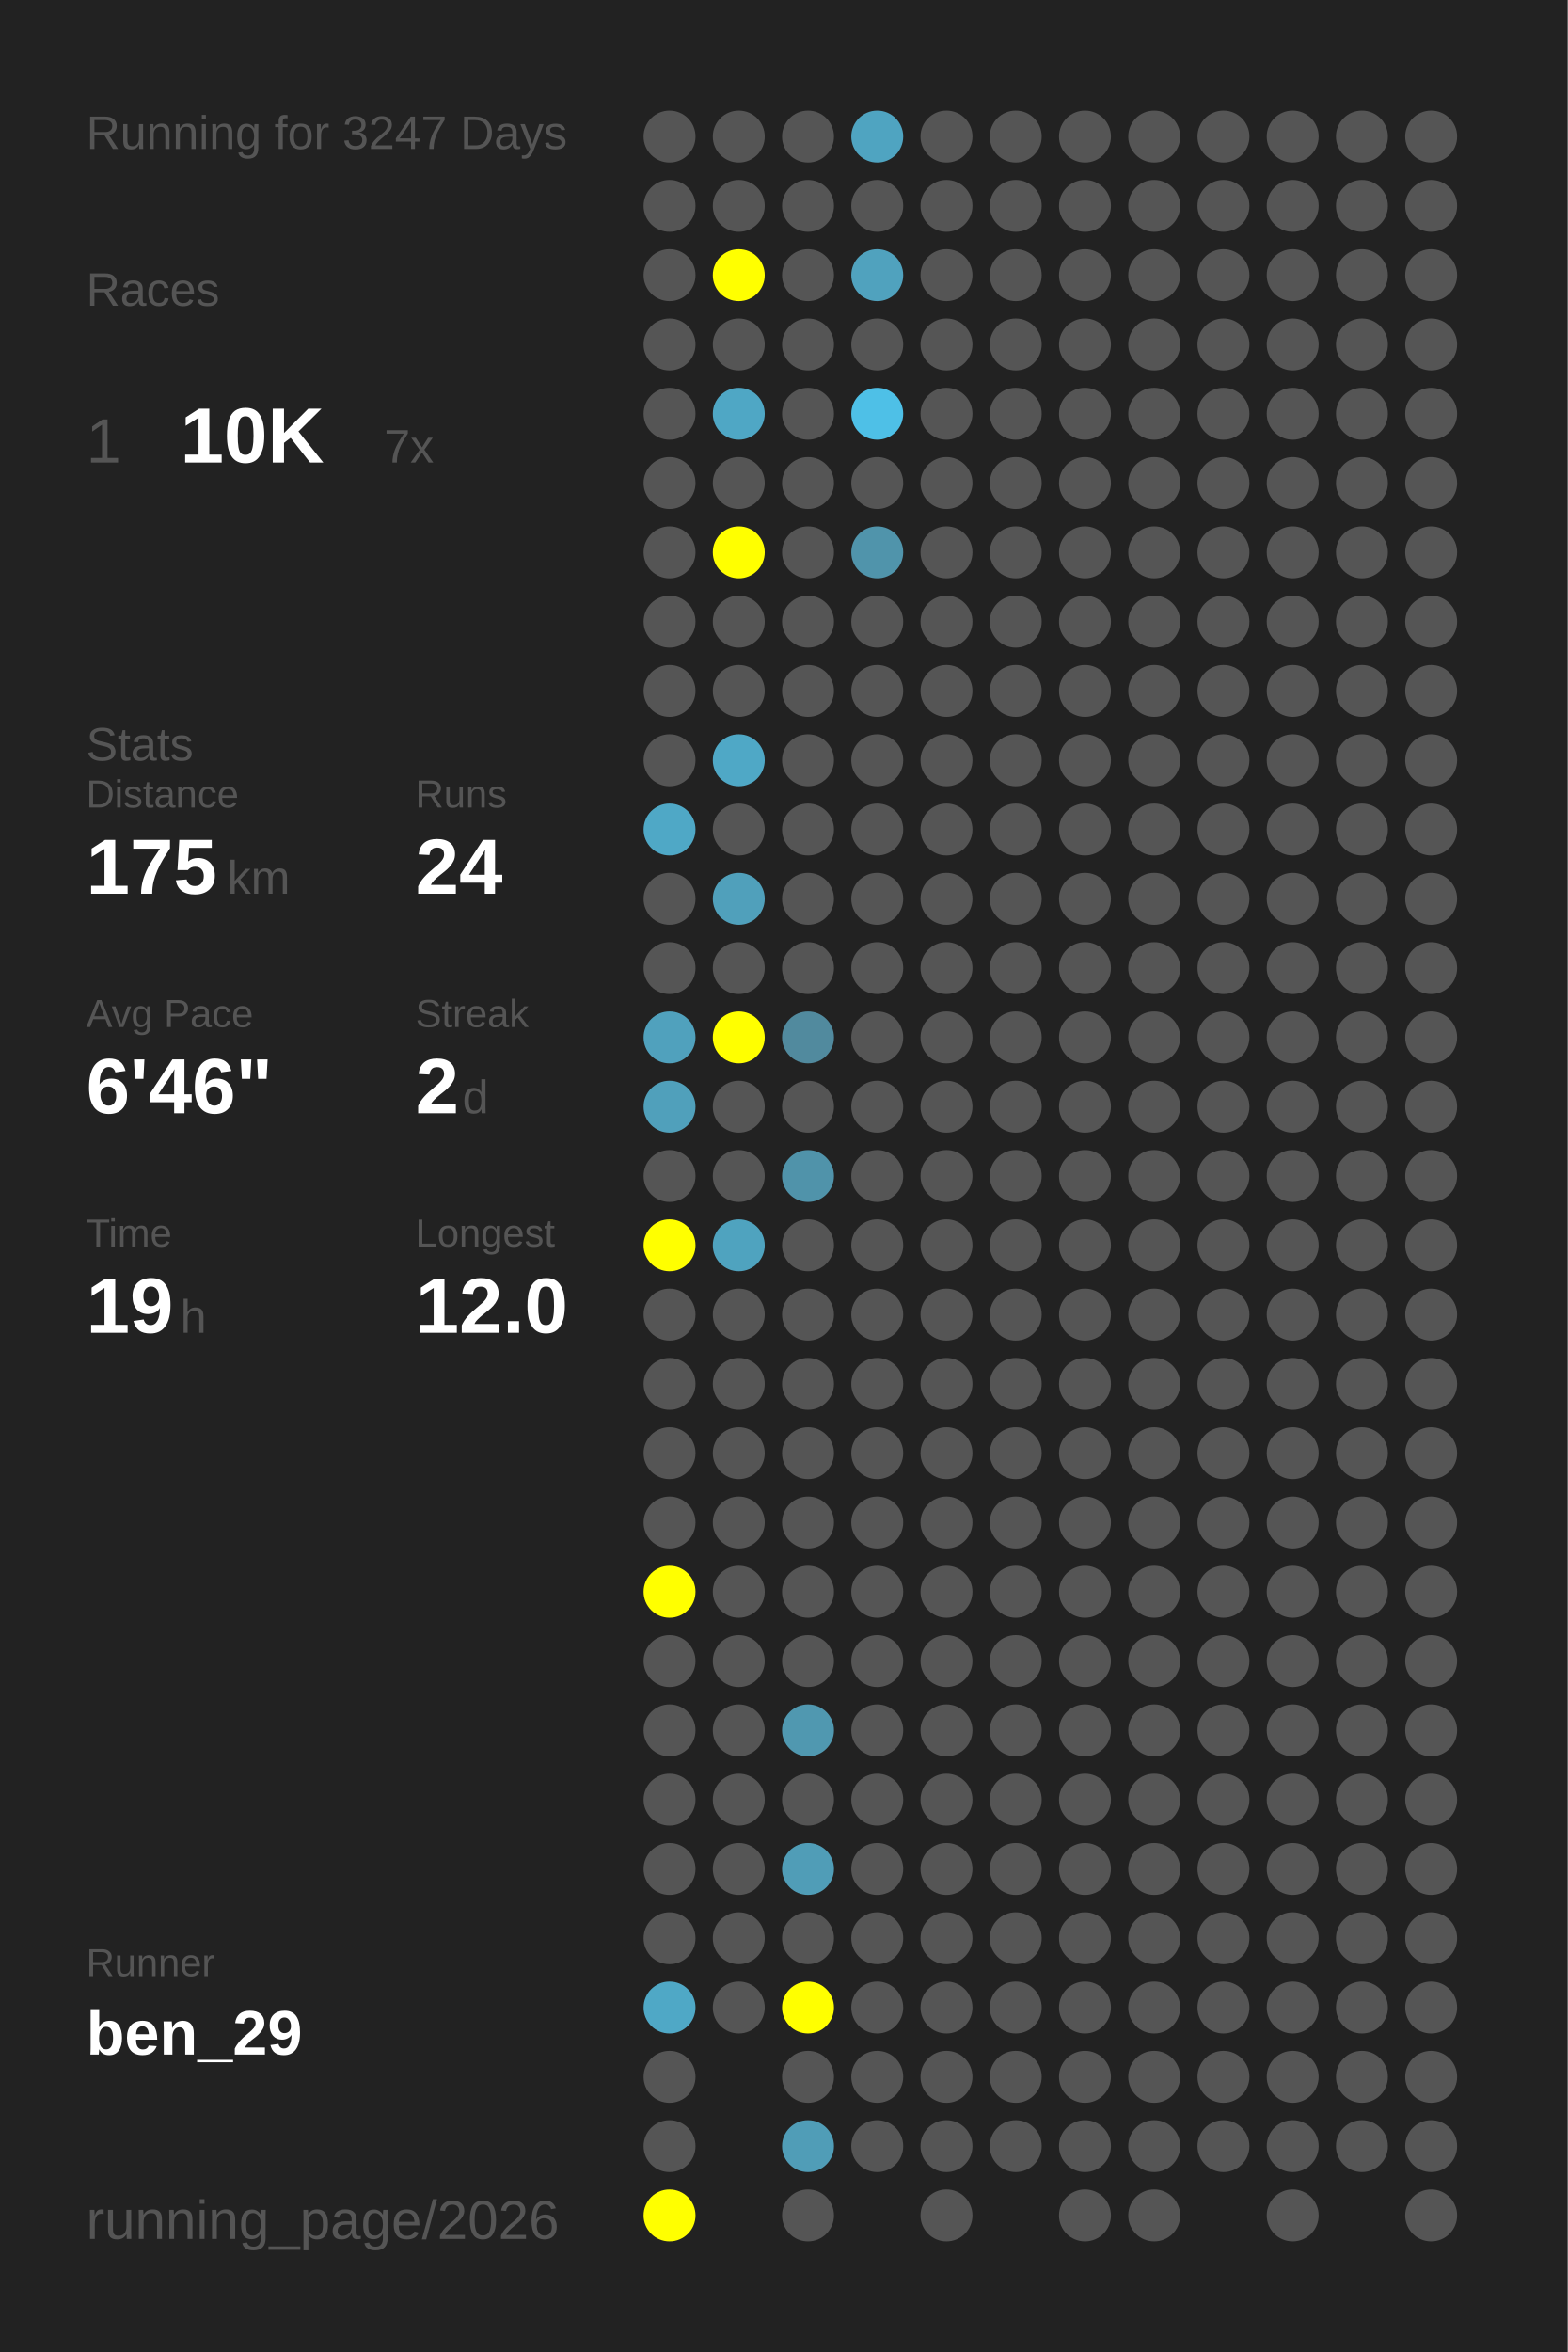
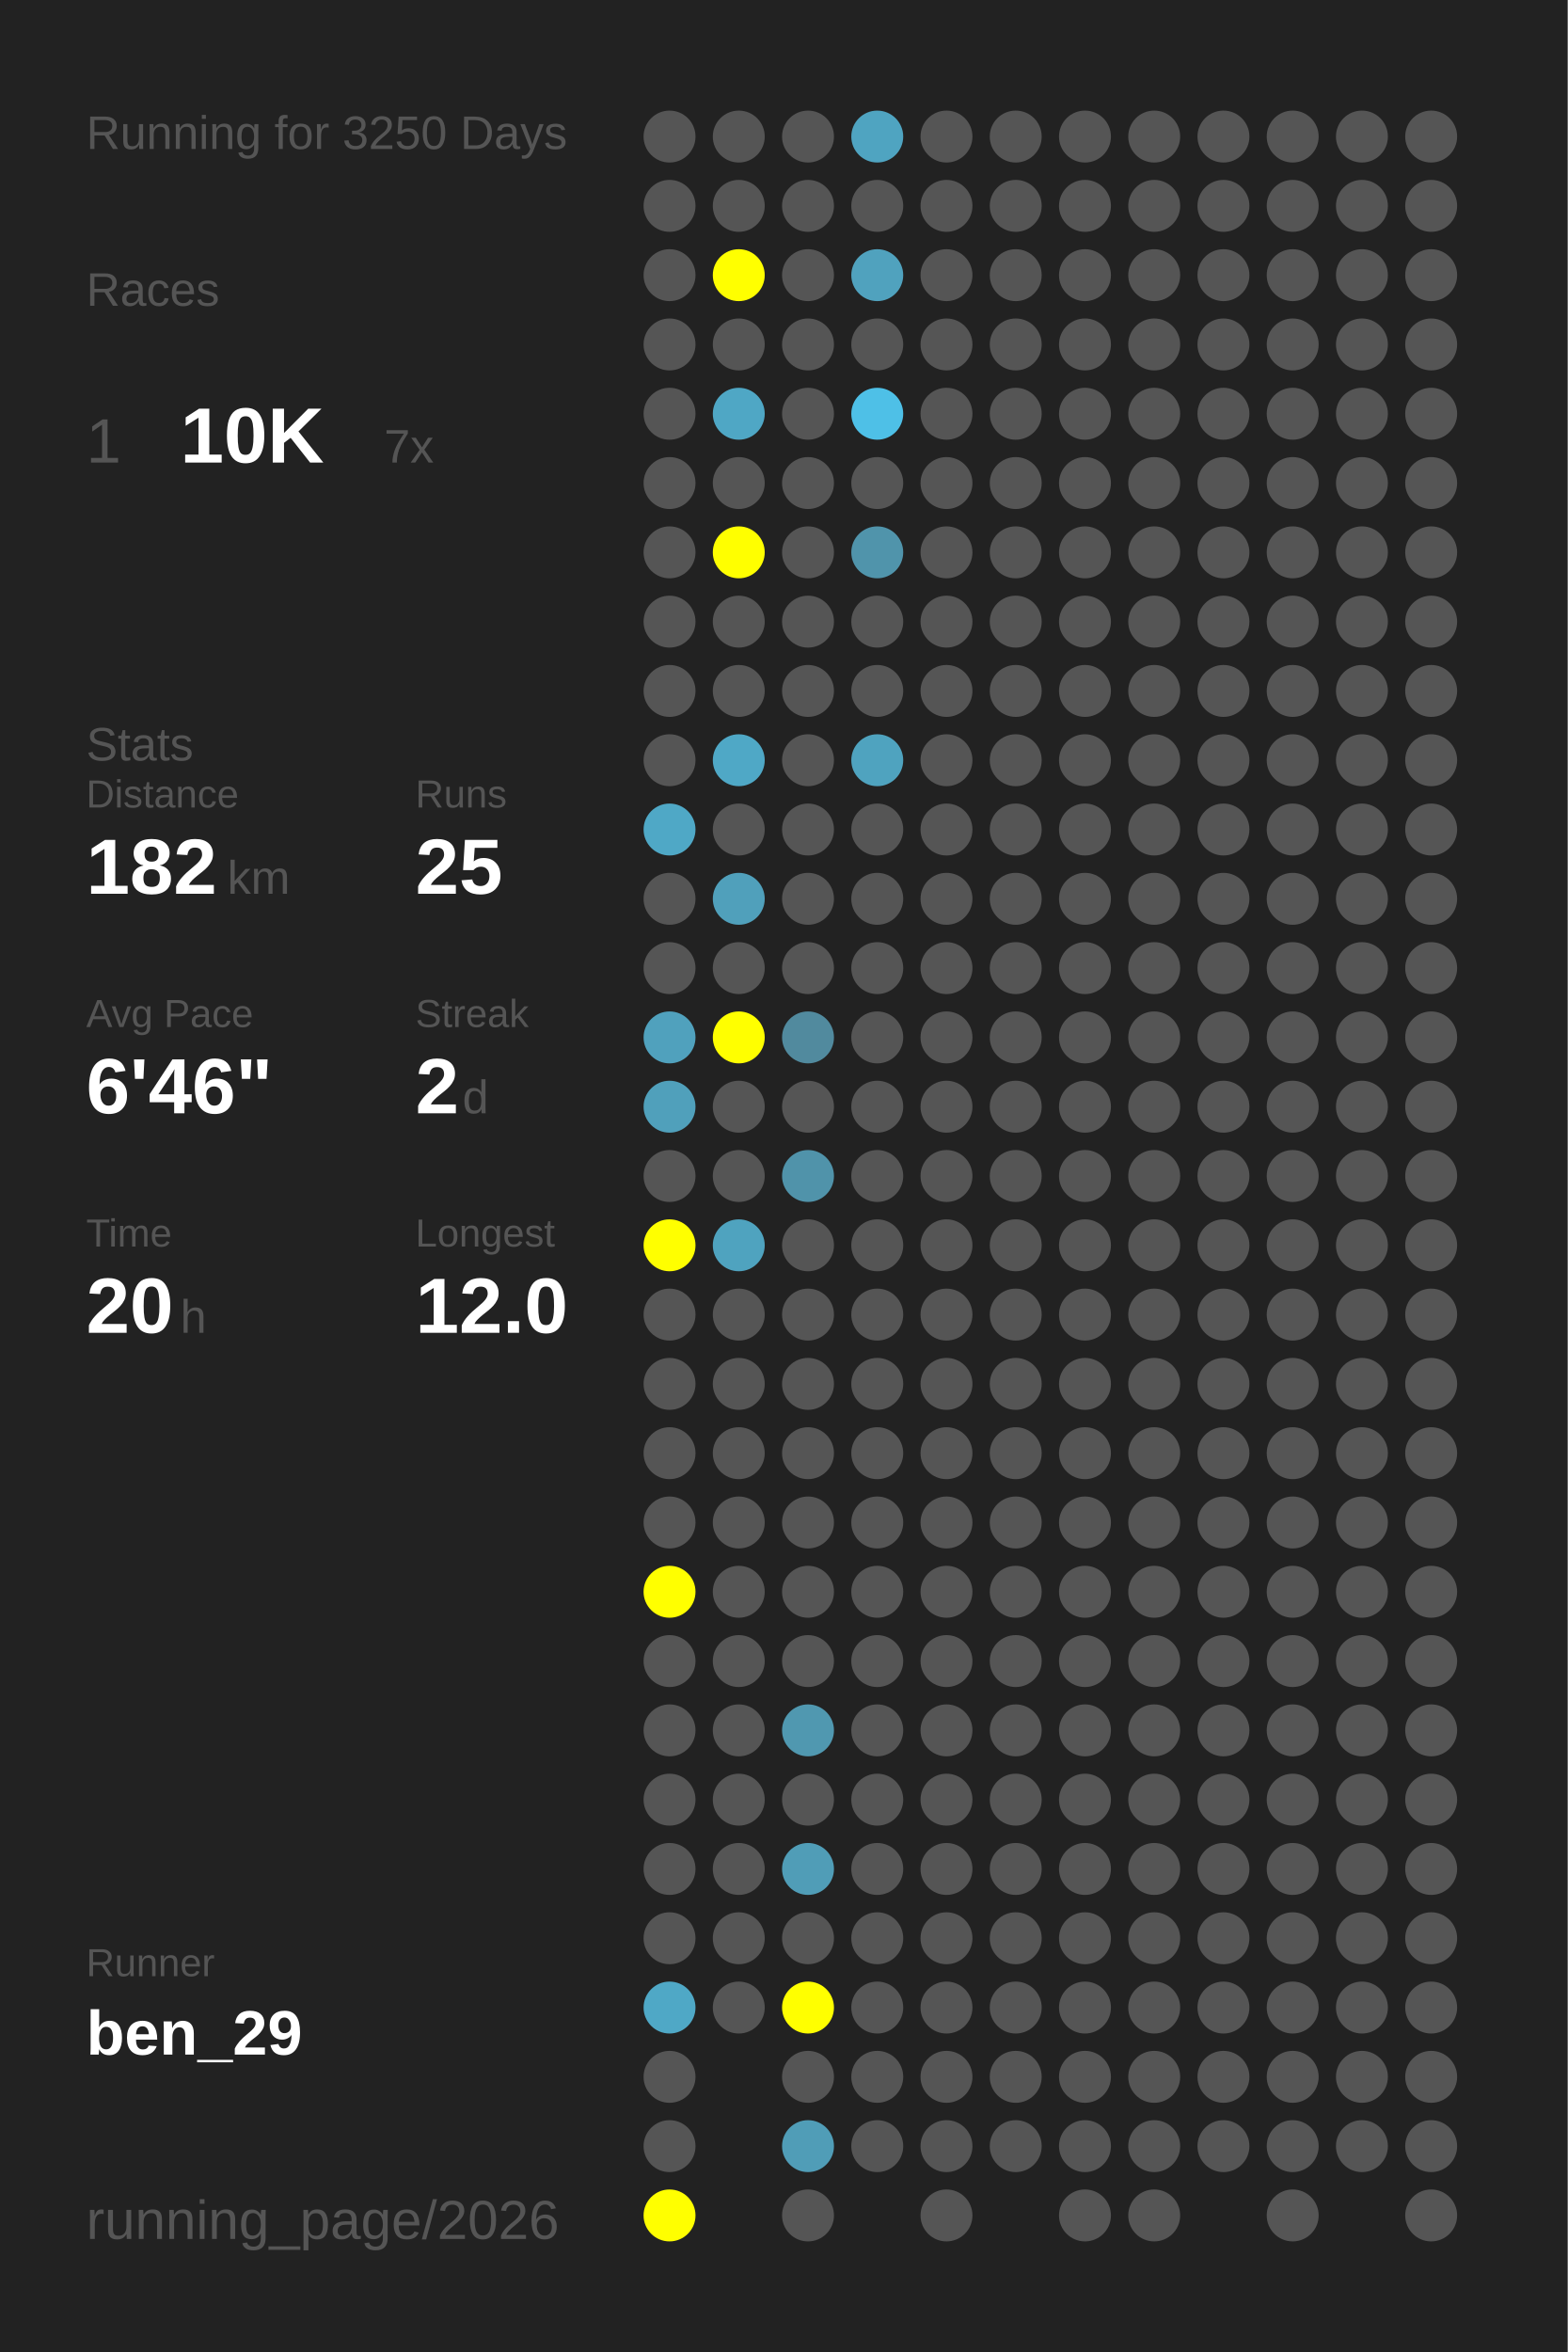
<svg xmlns="http://www.w3.org/2000/svg" baseProfile="full" height="300mm" version="1.1" viewBox="0,0,200,300" width="200mm">
  <defs />
  <rect fill="#222222" height="300" width="200" x="0" y="0" />
-   <text fill="#555555" style="font-size:6px; font-family:Arial;" x="11" y="19">Running for 3247 Days</text>
+   <text fill="#555555" style="font-size:6px; font-family:Arial;" x="11" y="19">Running for 3250 Days</text>
  <text fill="#555555" style="font-size:6px; font-family:Arial;" x="11" y="39">Races</text>
  <text fill="#555555" style="font-size:8px; font-family:Arial;" x="11" y="59">1</text>
  <text fill="#FFFFFF" style="font-size:10px; font-family:Arial; font-weight:bold;" x="23" y="59">10K</text>
  <text fill="#555555" style="font-size:6px; font-family:Arial;" x="49" y="59">7x</text>
  <text fill="#555555" style="font-size:6px; font-family:Arial;" x="11" y="97">Stats</text>
  <text fill="#555555" style="font-size:5px; font-family:Arial;" x="11" y="103">Distance</text>
-   <text fill="#FFFFFF" style="font-size:10px; font-family:Arial; font-weight:bold;" x="11" y="114">175</text>
+   <text fill="#FFFFFF" style="font-size:10px; font-family:Arial; font-weight:bold;" x="11" y="114">182</text>
  <text fill="#555555" style="font-size:6px; font-family:Arial;" x="29" y="114">km</text>
  <text fill="#555555" style="font-size:5px; font-family:Arial;" x="53" y="103">Runs</text>
-   <text fill="#FFFFFF" style="font-size:10px; font-family:Arial; font-weight:bold;" x="53" y="114">24</text>
+   <text fill="#FFFFFF" style="font-size:10px; font-family:Arial; font-weight:bold;" x="53" y="114">25</text>
  <text fill="#555555" style="font-size:5px; font-family:Arial;" x="11" y="131">Avg Pace</text>
  <text fill="#FFFFFF" style="font-size:10px; font-family:Arial; font-weight:bold;" x="11" y="142">6'46"</text>
  <text fill="#555555" style="font-size:5px; font-family:Arial;" x="53" y="131">Streak</text>
  <text fill="#FFFFFF" style="font-size:10px; font-family:Arial; font-weight:bold;" x="53" y="142">2</text>
  <text fill="#555555" style="font-size:6px; font-family:Arial;" x="59" y="142">d</text>
  <text fill="#555555" style="font-size:5px; font-family:Arial;" x="11" y="159">Time</text>
-   <text fill="#FFFFFF" style="font-size:10px; font-family:Arial; font-weight:bold;" x="11" y="170">19</text>
+   <text fill="#FFFFFF" style="font-size:10px; font-family:Arial; font-weight:bold;" x="11" y="170">20</text>
  <text fill="#555555" style="font-size:6px; font-family:Arial;" x="23" y="170">h</text>
  <text fill="#555555" style="font-size:5px; font-family:Arial;" x="53" y="159">Longest</text>
  <text fill="#FFFFFF" style="font-size:10px; font-family:Arial; font-weight:bold;" x="53" y="170">12.0</text>
  <text fill="#555555" style="font-size:5px; font-family:Arial;" x="11" y="252.065">Runner</text>
  <text fill="#FFFFFF" style="font-size:8px; font-family:Arial; font-weight:bold;" x="11" y="262.065">ben_29</text>
  <text fill="#555555" style="font-size:7px; font-family:Arial;" x="11" y="285.581">running_page/2026</text>
  <circle cx="85.417" cy="17.419" fill="#555555" r="3.312" />
  <circle cx="85.417" cy="26.258" fill="#555555" r="3.312" />
  <circle cx="85.417" cy="35.097" fill="#555555" r="3.312" />
  <circle cx="85.417" cy="43.935" fill="#555555" r="3.312" />
  <circle cx="85.417" cy="52.774" fill="#555555" r="3.312" />
  <circle cx="85.417" cy="61.613" fill="#555555" r="3.312" />
  <circle cx="85.417" cy="70.452" fill="#555555" r="3.312" />
  <circle cx="85.417" cy="79.29" fill="#555555" r="3.312" />
  <circle cx="85.417" cy="88.129" fill="#555555" r="3.312" />
  <circle cx="85.417" cy="96.968" fill="#555555" r="3.312" />
  <circle cx="85.417" cy="105.806" fill="#4fa8c6" r="3.312" />
  <circle cx="85.417" cy="114.645" fill="#555555" r="3.312" />
  <circle cx="85.417" cy="123.484" fill="#555555" r="3.312" />
  <circle cx="85.417" cy="132.323" fill="#50a1bd" r="3.312" />
  <circle cx="85.417" cy="141.161" fill="#50a0bb" r="3.312" />
  <circle cx="85.417" cy="150" fill="#555555" r="3.312" />
  <circle cx="85.417" cy="158.839" fill="#FFFF00" r="3.312" />
  <circle cx="85.417" cy="167.677" fill="#555555" r="3.312" />
  <circle cx="85.417" cy="176.516" fill="#555555" r="3.312" />
  <circle cx="85.417" cy="185.355" fill="#555555" r="3.312" />
  <circle cx="85.417" cy="194.194" fill="#555555" r="3.312" />
  <circle cx="85.417" cy="203.032" fill="#FFFF00" r="3.312" />
  <circle cx="85.417" cy="211.871" fill="#555555" r="3.312" />
  <circle cx="85.417" cy="220.71" fill="#555555" r="3.312" />
  <circle cx="85.417" cy="229.548" fill="#555555" r="3.312" />
  <circle cx="85.417" cy="238.387" fill="#555555" r="3.312" />
  <circle cx="85.417" cy="247.226" fill="#555555" r="3.312" />
  <circle cx="85.417" cy="256.065" fill="#4fa8c6" r="3.312" />
  <circle cx="85.417" cy="264.903" fill="#555555" r="3.312" />
  <circle cx="85.417" cy="273.742" fill="#555555" r="3.312" />
  <circle cx="85.417" cy="282.581" fill="#FFFF00" r="3.312" />
  <circle cx="94.25" cy="17.419" fill="#555555" r="3.312" />
  <circle cx="94.25" cy="26.258" fill="#555555" r="3.312" />
  <circle cx="94.25" cy="35.097" fill="#FFFF00" r="3.312" />
  <circle cx="94.25" cy="43.935" fill="#555555" r="3.312" />
  <circle cx="94.25" cy="52.774" fill="#4fa7c5" r="3.312" />
  <circle cx="94.25" cy="61.613" fill="#555555" r="3.312" />
  <circle cx="94.25" cy="70.452" fill="#FFFF00" r="3.312" />
  <circle cx="94.25" cy="79.29" fill="#555555" r="3.312" />
  <circle cx="94.25" cy="88.129" fill="#555555" r="3.312" />
  <circle cx="94.25" cy="96.968" fill="#4fa8c6" r="3.312" />
  <circle cx="94.25" cy="105.806" fill="#555555" r="3.312" />
  <circle cx="94.25" cy="114.645" fill="#50a0bb" r="3.312" />
  <circle cx="94.25" cy="123.484" fill="#555555" r="3.312" />
  <circle cx="94.25" cy="132.323" fill="#FFFF00" r="3.312" />
  <circle cx="94.25" cy="141.161" fill="#555555" r="3.312" />
  <circle cx="94.25" cy="150" fill="#555555" r="3.312" />
  <circle cx="94.25" cy="158.839" fill="#4fa3bf" r="3.312" />
  <circle cx="94.25" cy="167.677" fill="#555555" r="3.312" />
  <circle cx="94.25" cy="176.516" fill="#555555" r="3.312" />
  <circle cx="94.25" cy="185.355" fill="#555555" r="3.312" />
  <circle cx="94.25" cy="194.194" fill="#555555" r="3.312" />
  <circle cx="94.25" cy="203.032" fill="#555555" r="3.312" />
  <circle cx="94.25" cy="211.871" fill="#555555" r="3.312" />
  <circle cx="94.25" cy="220.71" fill="#555555" r="3.312" />
  <circle cx="94.25" cy="229.548" fill="#555555" r="3.312" />
  <circle cx="94.25" cy="238.387" fill="#555555" r="3.312" />
  <circle cx="94.25" cy="247.226" fill="#555555" r="3.312" />
  <circle cx="94.25" cy="256.065" fill="#555555" r="3.312" />
  <circle cx="103.083" cy="17.419" fill="#555555" r="3.312" />
  <circle cx="103.083" cy="26.258" fill="#555555" r="3.312" />
  <circle cx="103.083" cy="35.097" fill="#555555" r="3.312" />
  <circle cx="103.083" cy="43.935" fill="#555555" r="3.312" />
  <circle cx="103.083" cy="52.774" fill="#555555" r="3.312" />
  <circle cx="103.083" cy="61.613" fill="#555555" r="3.312" />
  <circle cx="103.083" cy="70.452" fill="#555555" r="3.312" />
  <circle cx="103.083" cy="79.29" fill="#555555" r="3.312" />
  <circle cx="103.083" cy="88.129" fill="#555555" r="3.312" />
  <circle cx="103.083" cy="96.968" fill="#555555" r="3.312" />
  <circle cx="103.083" cy="105.806" fill="#555555" r="3.312" />
  <circle cx="103.083" cy="114.645" fill="#555555" r="3.312" />
  <circle cx="103.083" cy="123.484" fill="#555555" r="3.312" />
  <circle cx="103.083" cy="132.323" fill="#518a9e" r="3.312" />
  <circle cx="103.083" cy="141.161" fill="#555555" r="3.312" />
  <circle cx="103.083" cy="150" fill="#5093aa" r="3.312" />
  <circle cx="103.083" cy="158.839" fill="#555555" r="3.312" />
  <circle cx="103.083" cy="167.677" fill="#555555" r="3.312" />
  <circle cx="103.083" cy="176.516" fill="#555555" r="3.312" />
  <circle cx="103.083" cy="185.355" fill="#555555" r="3.312" />
  <circle cx="103.083" cy="194.194" fill="#555555" r="3.312" />
  <circle cx="103.083" cy="203.032" fill="#555555" r="3.312" />
  <circle cx="103.083" cy="211.871" fill="#555555" r="3.312" />
  <circle cx="103.083" cy="220.71" fill="#5098b0" r="3.312" />
  <circle cx="103.083" cy="229.548" fill="#555555" r="3.312" />
  <circle cx="103.083" cy="238.387" fill="#509db7" r="3.312" />
  <circle cx="103.083" cy="247.226" fill="#555555" r="3.312" />
  <circle cx="103.083" cy="256.065" fill="#FFFF00" r="3.312" />
  <circle cx="103.083" cy="264.903" fill="#555555" r="3.312" />
  <circle cx="103.083" cy="273.742" fill="#509db7" r="3.312" />
  <circle cx="103.083" cy="282.581" fill="#555555" r="3.312" />
  <circle cx="111.917" cy="17.419" fill="#4fa4c1" r="3.312" />
  <circle cx="111.917" cy="26.258" fill="#555555" r="3.312" />
  <circle cx="111.917" cy="35.097" fill="#50a2be" r="3.312" />
  <circle cx="111.917" cy="43.935" fill="#555555" r="3.312" />
  <circle cx="111.917" cy="52.774" fill="#4ec0e7" r="3.312" />
  <circle cx="111.917" cy="61.613" fill="#555555" r="3.312" />
  <circle cx="111.917" cy="70.452" fill="#5094ab" r="3.312" />
  <circle cx="111.917" cy="79.29" fill="#555555" r="3.312" />
  <circle cx="111.917" cy="88.129" fill="#555555" r="3.312" />
-   <circle cx="111.917" cy="96.968" fill="#555555" r="3.312" />
+   <circle cx="111.917" cy="96.968" fill="#4fa3bf" r="3.312" />
  <circle cx="111.917" cy="105.806" fill="#555555" r="3.312" />
  <circle cx="111.917" cy="114.645" fill="#555555" r="3.312" />
  <circle cx="111.917" cy="123.484" fill="#555555" r="3.312" />
  <circle cx="111.917" cy="132.323" fill="#555555" r="3.312" />
  <circle cx="111.917" cy="141.161" fill="#555555" r="3.312" />
  <circle cx="111.917" cy="150" fill="#555555" r="3.312" />
  <circle cx="111.917" cy="158.839" fill="#555555" r="3.312" />
  <circle cx="111.917" cy="167.677" fill="#555555" r="3.312" />
  <circle cx="111.917" cy="176.516" fill="#555555" r="3.312" />
  <circle cx="111.917" cy="185.355" fill="#555555" r="3.312" />
  <circle cx="111.917" cy="194.194" fill="#555555" r="3.312" />
  <circle cx="111.917" cy="203.032" fill="#555555" r="3.312" />
  <circle cx="111.917" cy="211.871" fill="#555555" r="3.312" />
  <circle cx="111.917" cy="220.71" fill="#555555" r="3.312" />
  <circle cx="111.917" cy="229.548" fill="#555555" r="3.312" />
  <circle cx="111.917" cy="238.387" fill="#555555" r="3.312" />
  <circle cx="111.917" cy="247.226" fill="#555555" r="3.312" />
  <circle cx="111.917" cy="256.065" fill="#555555" r="3.312" />
  <circle cx="111.917" cy="264.903" fill="#555555" r="3.312" />
  <circle cx="111.917" cy="273.742" fill="#555555" r="3.312" />
  <circle cx="120.75" cy="17.419" fill="#555555" r="3.312" />
  <circle cx="120.75" cy="26.258" fill="#555555" r="3.312" />
  <circle cx="120.75" cy="35.097" fill="#555555" r="3.312" />
  <circle cx="120.75" cy="43.935" fill="#555555" r="3.312" />
  <circle cx="120.75" cy="52.774" fill="#555555" r="3.312" />
  <circle cx="120.75" cy="61.613" fill="#555555" r="3.312" />
  <circle cx="120.75" cy="70.452" fill="#555555" r="3.312" />
  <circle cx="120.75" cy="79.29" fill="#555555" r="3.312" />
  <circle cx="120.75" cy="88.129" fill="#555555" r="3.312" />
  <circle cx="120.75" cy="96.968" fill="#555555" r="3.312" />
  <circle cx="120.75" cy="105.806" fill="#555555" r="3.312" />
  <circle cx="120.75" cy="114.645" fill="#555555" r="3.312" />
  <circle cx="120.75" cy="123.484" fill="#555555" r="3.312" />
  <circle cx="120.75" cy="132.323" fill="#555555" r="3.312" />
  <circle cx="120.75" cy="141.161" fill="#555555" r="3.312" />
  <circle cx="120.75" cy="150" fill="#555555" r="3.312" />
  <circle cx="120.75" cy="158.839" fill="#555555" r="3.312" />
  <circle cx="120.75" cy="167.677" fill="#555555" r="3.312" />
  <circle cx="120.75" cy="176.516" fill="#555555" r="3.312" />
  <circle cx="120.75" cy="185.355" fill="#555555" r="3.312" />
  <circle cx="120.75" cy="194.194" fill="#555555" r="3.312" />
  <circle cx="120.75" cy="203.032" fill="#555555" r="3.312" />
  <circle cx="120.75" cy="211.871" fill="#555555" r="3.312" />
  <circle cx="120.75" cy="220.71" fill="#555555" r="3.312" />
  <circle cx="120.75" cy="229.548" fill="#555555" r="3.312" />
  <circle cx="120.75" cy="238.387" fill="#555555" r="3.312" />
  <circle cx="120.75" cy="247.226" fill="#555555" r="3.312" />
  <circle cx="120.75" cy="256.065" fill="#555555" r="3.312" />
  <circle cx="120.75" cy="264.903" fill="#555555" r="3.312" />
  <circle cx="120.75" cy="273.742" fill="#555555" r="3.312" />
  <circle cx="120.75" cy="282.581" fill="#555555" r="3.312" />
  <circle cx="129.583" cy="17.419" fill="#555555" r="3.312" />
  <circle cx="129.583" cy="26.258" fill="#555555" r="3.312" />
  <circle cx="129.583" cy="35.097" fill="#555555" r="3.312" />
  <circle cx="129.583" cy="43.935" fill="#555555" r="3.312" />
  <circle cx="129.583" cy="52.774" fill="#555555" r="3.312" />
  <circle cx="129.583" cy="61.613" fill="#555555" r="3.312" />
  <circle cx="129.583" cy="70.452" fill="#555555" r="3.312" />
  <circle cx="129.583" cy="79.29" fill="#555555" r="3.312" />
  <circle cx="129.583" cy="88.129" fill="#555555" r="3.312" />
  <circle cx="129.583" cy="96.968" fill="#555555" r="3.312" />
  <circle cx="129.583" cy="105.806" fill="#555555" r="3.312" />
  <circle cx="129.583" cy="114.645" fill="#555555" r="3.312" />
  <circle cx="129.583" cy="123.484" fill="#555555" r="3.312" />
  <circle cx="129.583" cy="132.323" fill="#555555" r="3.312" />
  <circle cx="129.583" cy="141.161" fill="#555555" r="3.312" />
  <circle cx="129.583" cy="150" fill="#555555" r="3.312" />
  <circle cx="129.583" cy="158.839" fill="#555555" r="3.312" />
  <circle cx="129.583" cy="167.677" fill="#555555" r="3.312" />
  <circle cx="129.583" cy="176.516" fill="#555555" r="3.312" />
  <circle cx="129.583" cy="185.355" fill="#555555" r="3.312" />
  <circle cx="129.583" cy="194.194" fill="#555555" r="3.312" />
  <circle cx="129.583" cy="203.032" fill="#555555" r="3.312" />
  <circle cx="129.583" cy="211.871" fill="#555555" r="3.312" />
  <circle cx="129.583" cy="220.71" fill="#555555" r="3.312" />
  <circle cx="129.583" cy="229.548" fill="#555555" r="3.312" />
  <circle cx="129.583" cy="238.387" fill="#555555" r="3.312" />
  <circle cx="129.583" cy="247.226" fill="#555555" r="3.312" />
  <circle cx="129.583" cy="256.065" fill="#555555" r="3.312" />
  <circle cx="129.583" cy="264.903" fill="#555555" r="3.312" />
  <circle cx="129.583" cy="273.742" fill="#555555" r="3.312" />
  <circle cx="138.417" cy="17.419" fill="#555555" r="3.312" />
  <circle cx="138.417" cy="26.258" fill="#555555" r="3.312" />
  <circle cx="138.417" cy="35.097" fill="#555555" r="3.312" />
  <circle cx="138.417" cy="43.935" fill="#555555" r="3.312" />
  <circle cx="138.417" cy="52.774" fill="#555555" r="3.312" />
  <circle cx="138.417" cy="61.613" fill="#555555" r="3.312" />
  <circle cx="138.417" cy="70.452" fill="#555555" r="3.312" />
  <circle cx="138.417" cy="79.29" fill="#555555" r="3.312" />
  <circle cx="138.417" cy="88.129" fill="#555555" r="3.312" />
  <circle cx="138.417" cy="96.968" fill="#555555" r="3.312" />
  <circle cx="138.417" cy="105.806" fill="#555555" r="3.312" />
  <circle cx="138.417" cy="114.645" fill="#555555" r="3.312" />
  <circle cx="138.417" cy="123.484" fill="#555555" r="3.312" />
  <circle cx="138.417" cy="132.323" fill="#555555" r="3.312" />
  <circle cx="138.417" cy="141.161" fill="#555555" r="3.312" />
  <circle cx="138.417" cy="150" fill="#555555" r="3.312" />
  <circle cx="138.417" cy="158.839" fill="#555555" r="3.312" />
  <circle cx="138.417" cy="167.677" fill="#555555" r="3.312" />
  <circle cx="138.417" cy="176.516" fill="#555555" r="3.312" />
  <circle cx="138.417" cy="185.355" fill="#555555" r="3.312" />
  <circle cx="138.417" cy="194.194" fill="#555555" r="3.312" />
  <circle cx="138.417" cy="203.032" fill="#555555" r="3.312" />
  <circle cx="138.417" cy="211.871" fill="#555555" r="3.312" />
  <circle cx="138.417" cy="220.71" fill="#555555" r="3.312" />
  <circle cx="138.417" cy="229.548" fill="#555555" r="3.312" />
  <circle cx="138.417" cy="238.387" fill="#555555" r="3.312" />
  <circle cx="138.417" cy="247.226" fill="#555555" r="3.312" />
  <circle cx="138.417" cy="256.065" fill="#555555" r="3.312" />
  <circle cx="138.417" cy="264.903" fill="#555555" r="3.312" />
  <circle cx="138.417" cy="273.742" fill="#555555" r="3.312" />
  <circle cx="138.417" cy="282.581" fill="#555555" r="3.312" />
  <circle cx="147.25" cy="17.419" fill="#555555" r="3.312" />
  <circle cx="147.25" cy="26.258" fill="#555555" r="3.312" />
  <circle cx="147.25" cy="35.097" fill="#555555" r="3.312" />
  <circle cx="147.25" cy="43.935" fill="#555555" r="3.312" />
  <circle cx="147.25" cy="52.774" fill="#555555" r="3.312" />
  <circle cx="147.25" cy="61.613" fill="#555555" r="3.312" />
  <circle cx="147.25" cy="70.452" fill="#555555" r="3.312" />
  <circle cx="147.25" cy="79.29" fill="#555555" r="3.312" />
  <circle cx="147.25" cy="88.129" fill="#555555" r="3.312" />
  <circle cx="147.25" cy="96.968" fill="#555555" r="3.312" />
  <circle cx="147.25" cy="105.806" fill="#555555" r="3.312" />
  <circle cx="147.25" cy="114.645" fill="#555555" r="3.312" />
  <circle cx="147.25" cy="123.484" fill="#555555" r="3.312" />
  <circle cx="147.25" cy="132.323" fill="#555555" r="3.312" />
  <circle cx="147.25" cy="141.161" fill="#555555" r="3.312" />
  <circle cx="147.25" cy="150" fill="#555555" r="3.312" />
  <circle cx="147.25" cy="158.839" fill="#555555" r="3.312" />
  <circle cx="147.25" cy="167.677" fill="#555555" r="3.312" />
  <circle cx="147.25" cy="176.516" fill="#555555" r="3.312" />
  <circle cx="147.25" cy="185.355" fill="#555555" r="3.312" />
  <circle cx="147.25" cy="194.194" fill="#555555" r="3.312" />
  <circle cx="147.25" cy="203.032" fill="#555555" r="3.312" />
  <circle cx="147.25" cy="211.871" fill="#555555" r="3.312" />
  <circle cx="147.25" cy="220.71" fill="#555555" r="3.312" />
  <circle cx="147.25" cy="229.548" fill="#555555" r="3.312" />
  <circle cx="147.25" cy="238.387" fill="#555555" r="3.312" />
  <circle cx="147.25" cy="247.226" fill="#555555" r="3.312" />
  <circle cx="147.25" cy="256.065" fill="#555555" r="3.312" />
  <circle cx="147.25" cy="264.903" fill="#555555" r="3.312" />
  <circle cx="147.25" cy="273.742" fill="#555555" r="3.312" />
  <circle cx="147.25" cy="282.581" fill="#555555" r="3.312" />
  <circle cx="156.083" cy="17.419" fill="#555555" r="3.312" />
  <circle cx="156.083" cy="26.258" fill="#555555" r="3.312" />
  <circle cx="156.083" cy="35.097" fill="#555555" r="3.312" />
  <circle cx="156.083" cy="43.935" fill="#555555" r="3.312" />
  <circle cx="156.083" cy="52.774" fill="#555555" r="3.312" />
  <circle cx="156.083" cy="61.613" fill="#555555" r="3.312" />
  <circle cx="156.083" cy="70.452" fill="#555555" r="3.312" />
  <circle cx="156.083" cy="79.29" fill="#555555" r="3.312" />
  <circle cx="156.083" cy="88.129" fill="#555555" r="3.312" />
  <circle cx="156.083" cy="96.968" fill="#555555" r="3.312" />
  <circle cx="156.083" cy="105.806" fill="#555555" r="3.312" />
  <circle cx="156.083" cy="114.645" fill="#555555" r="3.312" />
  <circle cx="156.083" cy="123.484" fill="#555555" r="3.312" />
  <circle cx="156.083" cy="132.323" fill="#555555" r="3.312" />
  <circle cx="156.083" cy="141.161" fill="#555555" r="3.312" />
  <circle cx="156.083" cy="150" fill="#555555" r="3.312" />
  <circle cx="156.083" cy="158.839" fill="#555555" r="3.312" />
  <circle cx="156.083" cy="167.677" fill="#555555" r="3.312" />
  <circle cx="156.083" cy="176.516" fill="#555555" r="3.312" />
  <circle cx="156.083" cy="185.355" fill="#555555" r="3.312" />
  <circle cx="156.083" cy="194.194" fill="#555555" r="3.312" />
  <circle cx="156.083" cy="203.032" fill="#555555" r="3.312" />
  <circle cx="156.083" cy="211.871" fill="#555555" r="3.312" />
  <circle cx="156.083" cy="220.71" fill="#555555" r="3.312" />
  <circle cx="156.083" cy="229.548" fill="#555555" r="3.312" />
  <circle cx="156.083" cy="238.387" fill="#555555" r="3.312" />
  <circle cx="156.083" cy="247.226" fill="#555555" r="3.312" />
  <circle cx="156.083" cy="256.065" fill="#555555" r="3.312" />
  <circle cx="156.083" cy="264.903" fill="#555555" r="3.312" />
  <circle cx="156.083" cy="273.742" fill="#555555" r="3.312" />
  <circle cx="164.917" cy="17.419" fill="#555555" r="3.312" />
  <circle cx="164.917" cy="26.258" fill="#555555" r="3.312" />
  <circle cx="164.917" cy="35.097" fill="#555555" r="3.312" />
  <circle cx="164.917" cy="43.935" fill="#555555" r="3.312" />
  <circle cx="164.917" cy="52.774" fill="#555555" r="3.312" />
  <circle cx="164.917" cy="61.613" fill="#555555" r="3.312" />
  <circle cx="164.917" cy="70.452" fill="#555555" r="3.312" />
  <circle cx="164.917" cy="79.29" fill="#555555" r="3.312" />
  <circle cx="164.917" cy="88.129" fill="#555555" r="3.312" />
  <circle cx="164.917" cy="96.968" fill="#555555" r="3.312" />
  <circle cx="164.917" cy="105.806" fill="#555555" r="3.312" />
  <circle cx="164.917" cy="114.645" fill="#555555" r="3.312" />
  <circle cx="164.917" cy="123.484" fill="#555555" r="3.312" />
  <circle cx="164.917" cy="132.323" fill="#555555" r="3.312" />
  <circle cx="164.917" cy="141.161" fill="#555555" r="3.312" />
  <circle cx="164.917" cy="150" fill="#555555" r="3.312" />
  <circle cx="164.917" cy="158.839" fill="#555555" r="3.312" />
  <circle cx="164.917" cy="167.677" fill="#555555" r="3.312" />
  <circle cx="164.917" cy="176.516" fill="#555555" r="3.312" />
  <circle cx="164.917" cy="185.355" fill="#555555" r="3.312" />
  <circle cx="164.917" cy="194.194" fill="#555555" r="3.312" />
  <circle cx="164.917" cy="203.032" fill="#555555" r="3.312" />
  <circle cx="164.917" cy="211.871" fill="#555555" r="3.312" />
  <circle cx="164.917" cy="220.71" fill="#555555" r="3.312" />
  <circle cx="164.917" cy="229.548" fill="#555555" r="3.312" />
  <circle cx="164.917" cy="238.387" fill="#555555" r="3.312" />
  <circle cx="164.917" cy="247.226" fill="#555555" r="3.312" />
  <circle cx="164.917" cy="256.065" fill="#555555" r="3.312" />
  <circle cx="164.917" cy="264.903" fill="#555555" r="3.312" />
  <circle cx="164.917" cy="273.742" fill="#555555" r="3.312" />
  <circle cx="164.917" cy="282.581" fill="#555555" r="3.312" />
  <circle cx="173.75" cy="17.419" fill="#555555" r="3.312" />
  <circle cx="173.75" cy="26.258" fill="#555555" r="3.312" />
  <circle cx="173.75" cy="35.097" fill="#555555" r="3.312" />
  <circle cx="173.75" cy="43.935" fill="#555555" r="3.312" />
  <circle cx="173.75" cy="52.774" fill="#555555" r="3.312" />
  <circle cx="173.75" cy="61.613" fill="#555555" r="3.312" />
  <circle cx="173.75" cy="70.452" fill="#555555" r="3.312" />
  <circle cx="173.75" cy="79.29" fill="#555555" r="3.312" />
  <circle cx="173.75" cy="88.129" fill="#555555" r="3.312" />
  <circle cx="173.75" cy="96.968" fill="#555555" r="3.312" />
  <circle cx="173.75" cy="105.806" fill="#555555" r="3.312" />
  <circle cx="173.75" cy="114.645" fill="#555555" r="3.312" />
  <circle cx="173.75" cy="123.484" fill="#555555" r="3.312" />
  <circle cx="173.75" cy="132.323" fill="#555555" r="3.312" />
  <circle cx="173.75" cy="141.161" fill="#555555" r="3.312" />
  <circle cx="173.75" cy="150" fill="#555555" r="3.312" />
  <circle cx="173.75" cy="158.839" fill="#555555" r="3.312" />
  <circle cx="173.75" cy="167.677" fill="#555555" r="3.312" />
  <circle cx="173.75" cy="176.516" fill="#555555" r="3.312" />
  <circle cx="173.75" cy="185.355" fill="#555555" r="3.312" />
  <circle cx="173.75" cy="194.194" fill="#555555" r="3.312" />
  <circle cx="173.75" cy="203.032" fill="#555555" r="3.312" />
  <circle cx="173.75" cy="211.871" fill="#555555" r="3.312" />
  <circle cx="173.75" cy="220.71" fill="#555555" r="3.312" />
  <circle cx="173.75" cy="229.548" fill="#555555" r="3.312" />
  <circle cx="173.75" cy="238.387" fill="#555555" r="3.312" />
  <circle cx="173.75" cy="247.226" fill="#555555" r="3.312" />
  <circle cx="173.75" cy="256.065" fill="#555555" r="3.312" />
  <circle cx="173.75" cy="264.903" fill="#555555" r="3.312" />
  <circle cx="173.75" cy="273.742" fill="#555555" r="3.312" />
  <circle cx="182.583" cy="17.419" fill="#555555" r="3.312" />
  <circle cx="182.583" cy="26.258" fill="#555555" r="3.312" />
  <circle cx="182.583" cy="35.097" fill="#555555" r="3.312" />
  <circle cx="182.583" cy="43.935" fill="#555555" r="3.312" />
  <circle cx="182.583" cy="52.774" fill="#555555" r="3.312" />
  <circle cx="182.583" cy="61.613" fill="#555555" r="3.312" />
  <circle cx="182.583" cy="70.452" fill="#555555" r="3.312" />
  <circle cx="182.583" cy="79.29" fill="#555555" r="3.312" />
  <circle cx="182.583" cy="88.129" fill="#555555" r="3.312" />
  <circle cx="182.583" cy="96.968" fill="#555555" r="3.312" />
  <circle cx="182.583" cy="105.806" fill="#555555" r="3.312" />
  <circle cx="182.583" cy="114.645" fill="#555555" r="3.312" />
  <circle cx="182.583" cy="123.484" fill="#555555" r="3.312" />
  <circle cx="182.583" cy="132.323" fill="#555555" r="3.312" />
  <circle cx="182.583" cy="141.161" fill="#555555" r="3.312" />
  <circle cx="182.583" cy="150" fill="#555555" r="3.312" />
  <circle cx="182.583" cy="158.839" fill="#555555" r="3.312" />
  <circle cx="182.583" cy="167.677" fill="#555555" r="3.312" />
  <circle cx="182.583" cy="176.516" fill="#555555" r="3.312" />
  <circle cx="182.583" cy="185.355" fill="#555555" r="3.312" />
  <circle cx="182.583" cy="194.194" fill="#555555" r="3.312" />
  <circle cx="182.583" cy="203.032" fill="#555555" r="3.312" />
  <circle cx="182.583" cy="211.871" fill="#555555" r="3.312" />
  <circle cx="182.583" cy="220.71" fill="#555555" r="3.312" />
  <circle cx="182.583" cy="229.548" fill="#555555" r="3.312" />
  <circle cx="182.583" cy="238.387" fill="#555555" r="3.312" />
  <circle cx="182.583" cy="247.226" fill="#555555" r="3.312" />
  <circle cx="182.583" cy="256.065" fill="#555555" r="3.312" />
  <circle cx="182.583" cy="264.903" fill="#555555" r="3.312" />
  <circle cx="182.583" cy="273.742" fill="#555555" r="3.312" />
  <circle cx="182.583" cy="282.581" fill="#555555" r="3.312" />
</svg>
